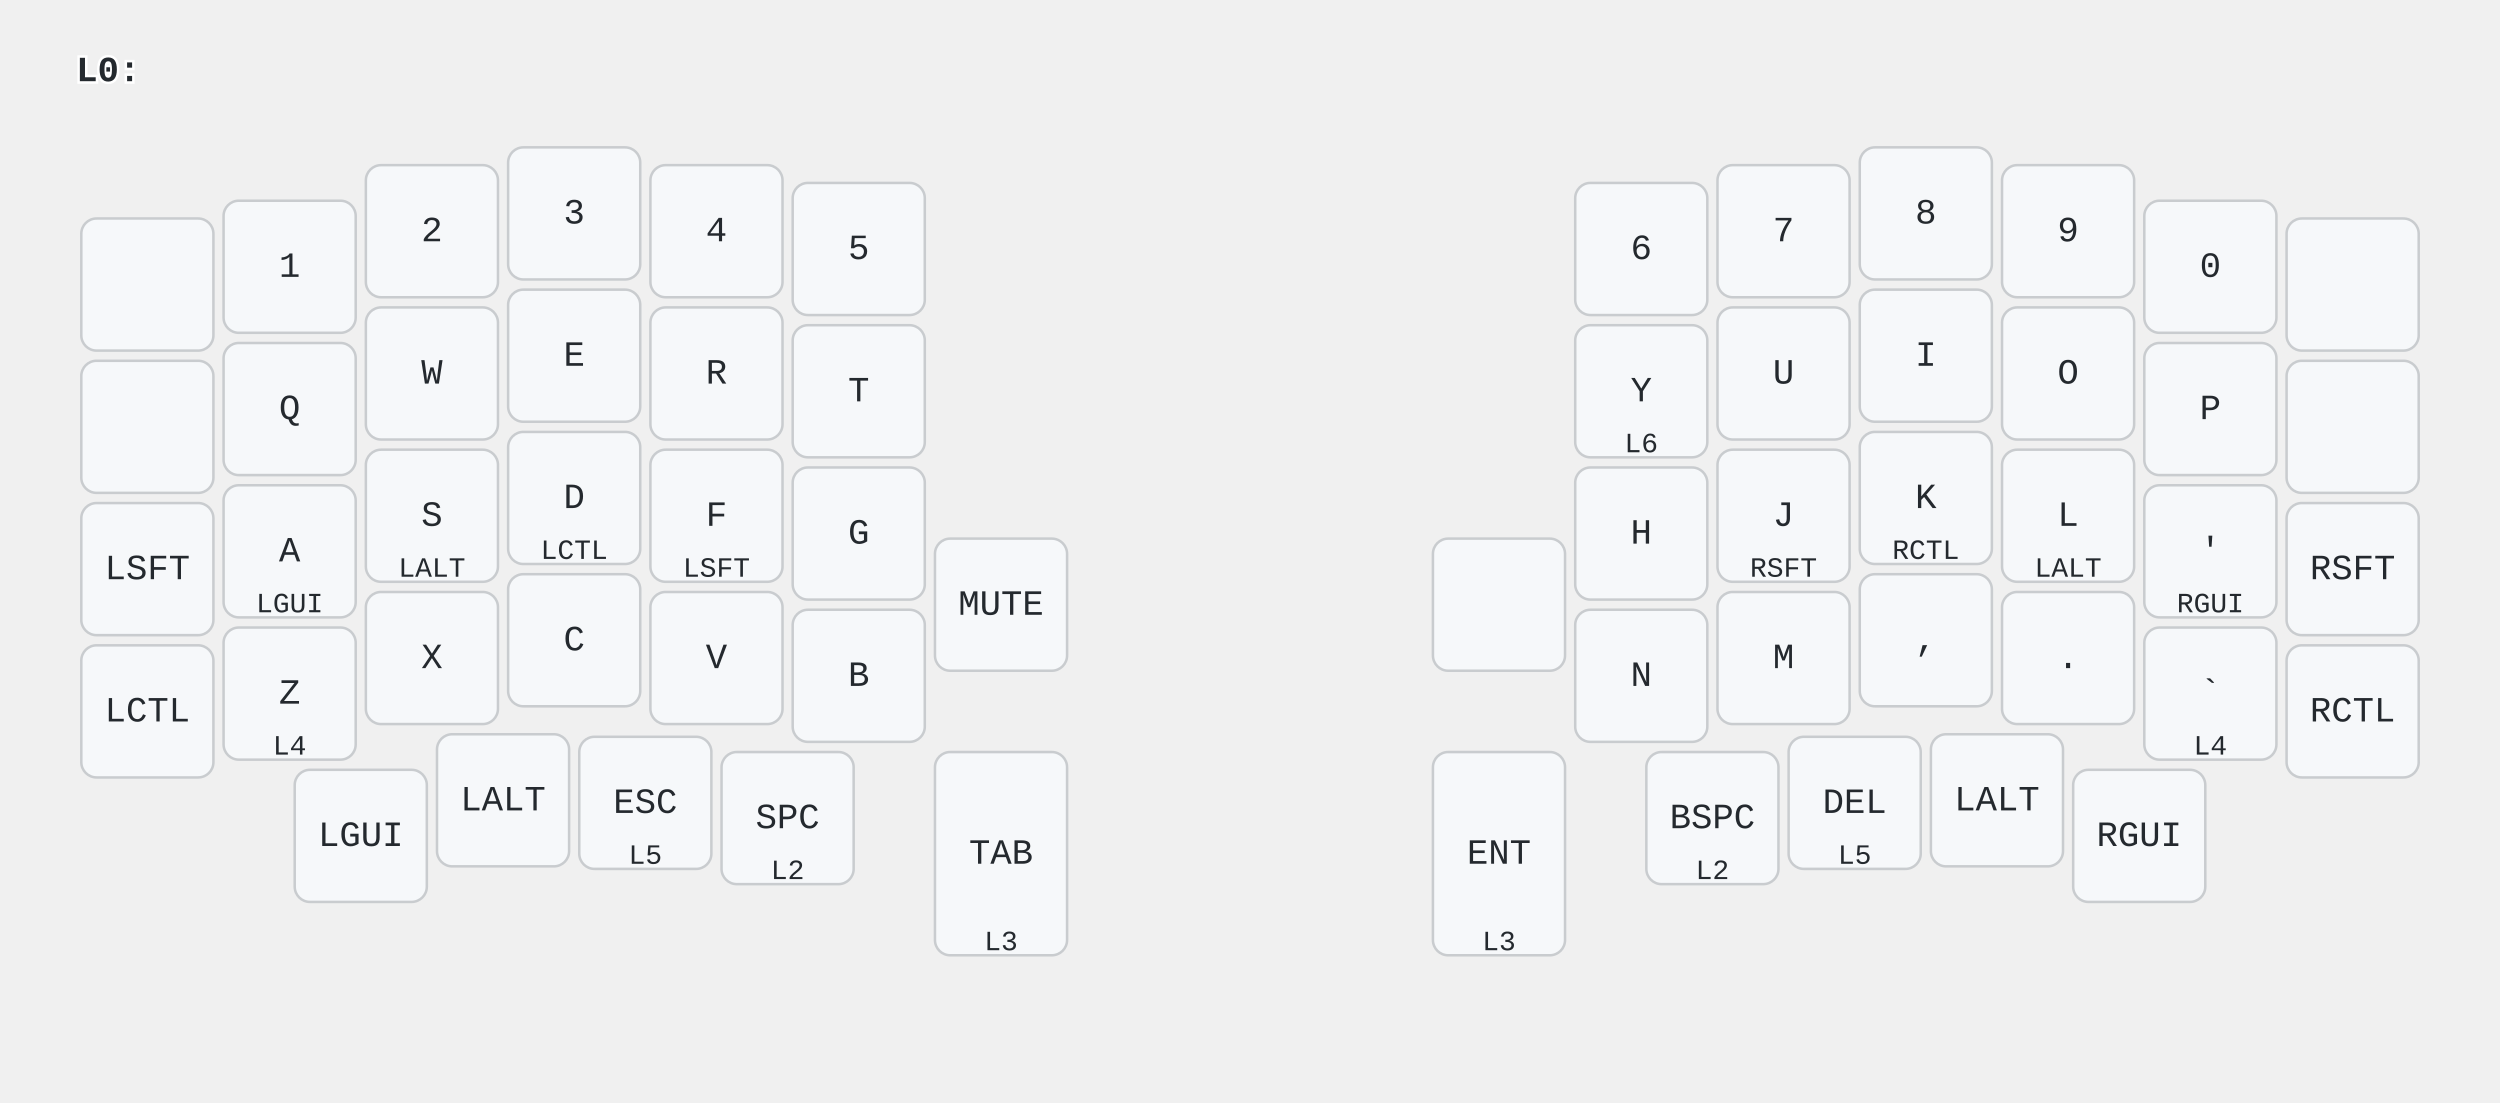
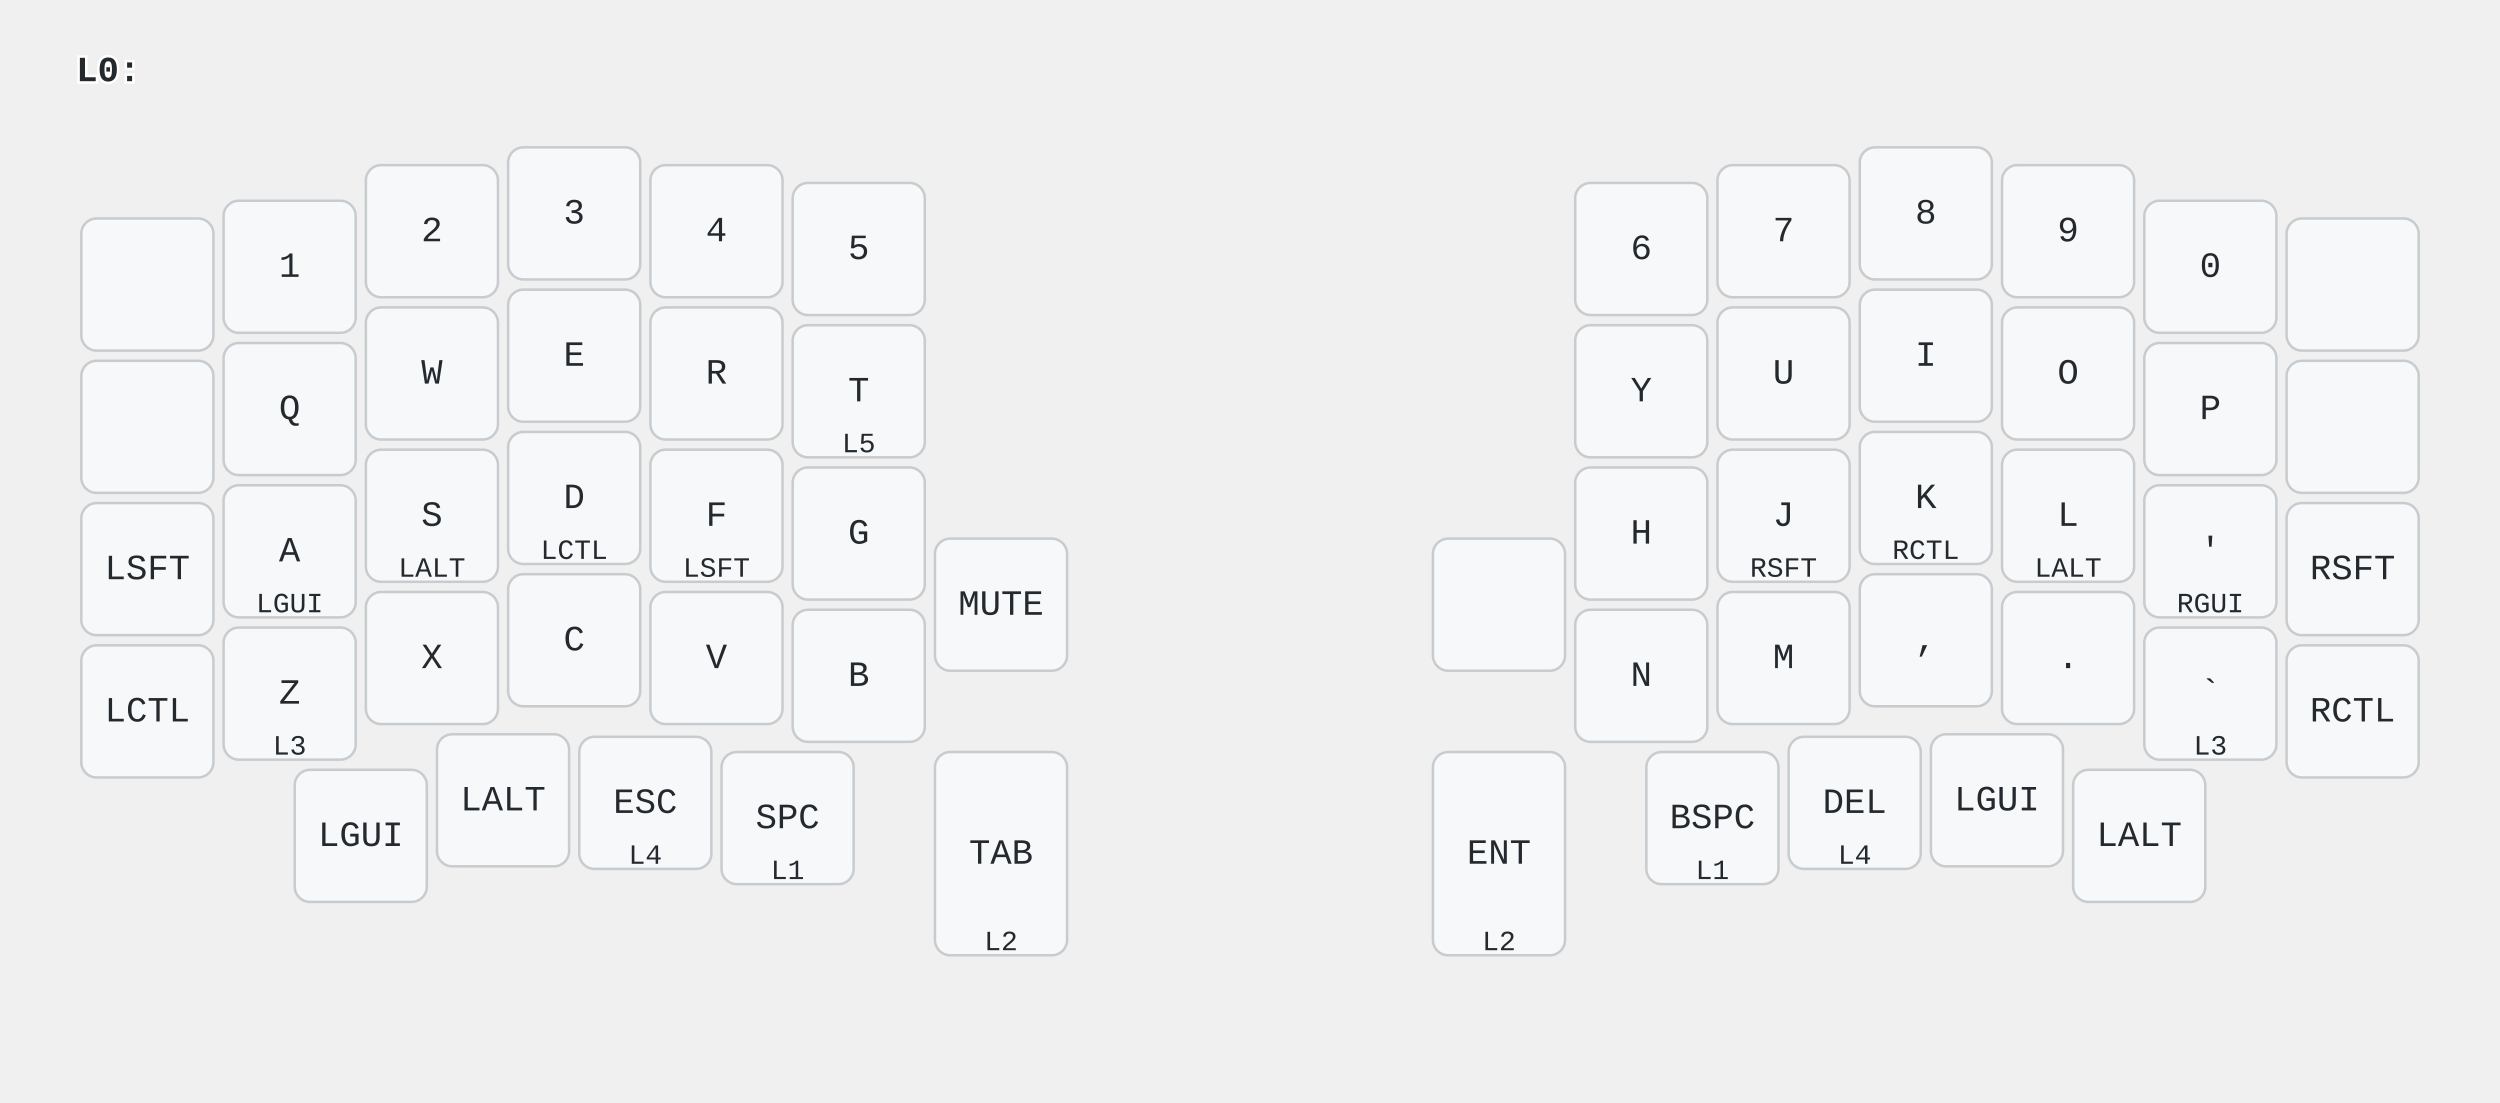
<svg xmlns="http://www.w3.org/2000/svg" width="984" height="434" viewBox="0 0 984 434" class="keymap">
  <style>/* inherit to force styles through use tags */
svg path {
    fill: inherit;
}

/* font and background color specifications */
svg.keymap {
    font-family: SFMono-Regular,Consolas,Liberation Mono,Menlo,monospace;
    font-size: 14px;
    font-kerning: normal;
    text-rendering: optimizeLegibility;
    fill: #24292e;
}

/* default key styling */
rect.key {
    fill: #f6f8fa;
    stroke: #c9cccf;
    stroke-width: 1;
}

/* default key side styling, only used is draw_key_sides is set */
rect.side {
    filter: brightness(90%);
}

/* color accent for combo boxes */
rect.combo, rect.combo-separate {
    fill: #cdf;
}

/* color accent for held keys */
rect.held, rect.combo.held {
    fill: #fdd;
}

/* color accent for ghost (optional) keys */
rect.ghost, rect.combo.ghost {
    stroke-dasharray: 4, 4;
    stroke-width: 2;
}

text {
    text-anchor: middle;
    dominant-baseline: middle;
}

/* styling for layer labels */
text.label {
    font-weight: bold;
    text-anchor: start;
    stroke: white;
    stroke-width: 2;
    paint-order: stroke;
}

/* styling for combo tap, and key hold/shifted label text */
text.combo, text.hold, text.shifted {
    font-size: 11px;
}

text.hold {
    text-anchor: middle;
    dominant-baseline: auto;
}

text.shifted {
    text-anchor: middle;
    dominant-baseline: hanging;
}

/* styling for hold/shifted label text in combo box */
text.combo.hold, text.combo.shifted {
    font-size: 8px;
}

/* lighter symbol for transparent keys */
text.trans {
    fill: #7b7e81;
}

/* styling for combo dendrons */
path.combo {
    stroke-width: 1;
    stroke: gray;
    fill: none;
}

/* Start Tabler Icons Cleanup */
/* cannot use height/width with glyphs */
.icon-tabler &gt; path {
    fill: inherit;
    stroke: inherit;
    stroke-width: 2;
}
/* hide tabler's default box */
.icon-tabler &gt; path[stroke="none"][fill="none"] {
    visibility: hidden;
}
/* End Tabler Icons Cleanup */
</style>
  <g transform="translate(30, 0)" class="layer-L0">
    <text x="0" y="28" class="label">L0:</text>
    <g transform="translate(0, 56)">
      <g transform="translate(28, 56)" class="key keypos-0">
        <rect rx="6" ry="6" x="-26" y="-26" width="52" height="52" class="key" />
      </g>
      <g transform="translate(84, 49)" class="key keypos-1">
        <rect rx="6" ry="6" x="-26" y="-26" width="52" height="52" class="key" />
        <text x="0" y="0" class="key tap">1</text>
      </g>
      <g transform="translate(140, 35)" class="key keypos-2">
        <rect rx="6" ry="6" x="-26" y="-26" width="52" height="52" class="key" />
        <text x="0" y="0" class="key tap">2</text>
      </g>
      <g transform="translate(196, 28)" class="key keypos-3">
        <rect rx="6" ry="6" x="-26" y="-26" width="52" height="52" class="key" />
        <text x="0" y="0" class="key tap">3</text>
      </g>
      <g transform="translate(252, 35)" class="key keypos-4">
        <rect rx="6" ry="6" x="-26" y="-26" width="52" height="52" class="key" />
        <text x="0" y="0" class="key tap">4</text>
      </g>
      <g transform="translate(308, 42)" class="key keypos-5">
        <rect rx="6" ry="6" x="-26" y="-26" width="52" height="52" class="key" />
        <text x="0" y="0" class="key tap">5</text>
      </g>
      <g transform="translate(616, 42)" class="key keypos-6">
        <rect rx="6" ry="6" x="-26" y="-26" width="52" height="52" class="key" />
        <text x="0" y="0" class="key tap">6</text>
      </g>
      <g transform="translate(672, 35)" class="key keypos-7">
        <rect rx="6" ry="6" x="-26" y="-26" width="52" height="52" class="key" />
        <text x="0" y="0" class="key tap">7</text>
      </g>
      <g transform="translate(728, 28)" class="key keypos-8">
        <rect rx="6" ry="6" x="-26" y="-26" width="52" height="52" class="key" />
        <text x="0" y="0" class="key tap">8</text>
      </g>
      <g transform="translate(784, 35)" class="key keypos-9">
        <rect rx="6" ry="6" x="-26" y="-26" width="52" height="52" class="key" />
        <text x="0" y="0" class="key tap">9</text>
      </g>
      <g transform="translate(840, 49)" class="key keypos-10">
        <rect rx="6" ry="6" x="-26" y="-26" width="52" height="52" class="key" />
        <text x="0" y="0" class="key tap">0</text>
      </g>
      <g transform="translate(896, 56)" class="key keypos-11">
        <rect rx="6" ry="6" x="-26" y="-26" width="52" height="52" class="key" />
      </g>
      <g transform="translate(28, 112)" class="key keypos-12">
        <rect rx="6" ry="6" x="-26" y="-26" width="52" height="52" class="key" />
      </g>
      <g transform="translate(84, 105)" class="key keypos-13">
        <rect rx="6" ry="6" x="-26" y="-26" width="52" height="52" class="key" />
        <text x="0" y="0" class="key tap">Q</text>
      </g>
      <g transform="translate(140, 91)" class="key keypos-14">
        <rect rx="6" ry="6" x="-26" y="-26" width="52" height="52" class="key" />
        <text x="0" y="0" class="key tap">W</text>
      </g>
      <g transform="translate(196, 84)" class="key keypos-15">
        <rect rx="6" ry="6" x="-26" y="-26" width="52" height="52" class="key" />
        <text x="0" y="0" class="key tap">E</text>
      </g>
      <g transform="translate(252, 91)" class="key keypos-16">
        <rect rx="6" ry="6" x="-26" y="-26" width="52" height="52" class="key" />
        <text x="0" y="0" class="key tap">R</text>
      </g>
      <g transform="translate(308, 98)" class="key keypos-17">
        <rect rx="6" ry="6" x="-26" y="-26" width="52" height="52" class="key" />
        <text x="0" y="0" class="key tap">T</text>
+         <text x="0" y="24" class="key hold">L5</text>
      </g>
      <g transform="translate(616, 98)" class="key keypos-18">
        <rect rx="6" ry="6" x="-26" y="-26" width="52" height="52" class="key" />
        <text x="0" y="0" class="key tap">Y</text>
-         <text x="0" y="24" class="key hold">L6</text>
      </g>
      <g transform="translate(672, 91)" class="key keypos-19">
        <rect rx="6" ry="6" x="-26" y="-26" width="52" height="52" class="key" />
        <text x="0" y="0" class="key tap">U</text>
      </g>
      <g transform="translate(728, 84)" class="key keypos-20">
        <rect rx="6" ry="6" x="-26" y="-26" width="52" height="52" class="key" />
        <text x="0" y="0" class="key tap">I</text>
      </g>
      <g transform="translate(784, 91)" class="key keypos-21">
        <rect rx="6" ry="6" x="-26" y="-26" width="52" height="52" class="key" />
        <text x="0" y="0" class="key tap">O</text>
      </g>
      <g transform="translate(840, 105)" class="key keypos-22">
        <rect rx="6" ry="6" x="-26" y="-26" width="52" height="52" class="key" />
        <text x="0" y="0" class="key tap">P</text>
      </g>
      <g transform="translate(896, 112)" class="key keypos-23">
        <rect rx="6" ry="6" x="-26" y="-26" width="52" height="52" class="key" />
      </g>
      <g transform="translate(28, 168)" class="key keypos-24">
        <rect rx="6" ry="6" x="-26" y="-26" width="52" height="52" class="key" />
        <text x="0" y="0" class="key tap">LSFT</text>
      </g>
      <g transform="translate(84, 161)" class="key keypos-25">
        <rect rx="6" ry="6" x="-26" y="-26" width="52" height="52" class="key" />
        <text x="0" y="0" class="key tap">A</text>
        <text x="0" y="24" class="key hold">LGUI</text>
      </g>
      <g transform="translate(140, 147)" class="key keypos-26">
        <rect rx="6" ry="6" x="-26" y="-26" width="52" height="52" class="key" />
        <text x="0" y="0" class="key tap">S</text>
        <text x="0" y="24" class="key hold">LALT</text>
      </g>
      <g transform="translate(196, 140)" class="key keypos-27">
        <rect rx="6" ry="6" x="-26" y="-26" width="52" height="52" class="key" />
        <text x="0" y="0" class="key tap">D</text>
        <text x="0" y="24" class="key hold">LCTL</text>
      </g>
      <g transform="translate(252, 147)" class="key keypos-28">
        <rect rx="6" ry="6" x="-26" y="-26" width="52" height="52" class="key" />
        <text x="0" y="0" class="key tap">F</text>
        <text x="0" y="24" class="key hold">LSFT</text>
      </g>
      <g transform="translate(308, 154)" class="key keypos-29">
        <rect rx="6" ry="6" x="-26" y="-26" width="52" height="52" class="key" />
        <text x="0" y="0" class="key tap">G</text>
      </g>
      <g transform="translate(616, 154)" class="key keypos-30">
        <rect rx="6" ry="6" x="-26" y="-26" width="52" height="52" class="key" />
        <text x="0" y="0" class="key tap">H</text>
      </g>
      <g transform="translate(672, 147)" class="key keypos-31">
        <rect rx="6" ry="6" x="-26" y="-26" width="52" height="52" class="key" />
        <text x="0" y="0" class="key tap">J</text>
        <text x="0" y="24" class="key hold">RSFT</text>
      </g>
      <g transform="translate(728, 140)" class="key keypos-32">
        <rect rx="6" ry="6" x="-26" y="-26" width="52" height="52" class="key" />
        <text x="0" y="0" class="key tap">K</text>
        <text x="0" y="24" class="key hold">RCTL</text>
      </g>
      <g transform="translate(784, 147)" class="key keypos-33">
        <rect rx="6" ry="6" x="-26" y="-26" width="52" height="52" class="key" />
        <text x="0" y="0" class="key tap">L</text>
        <text x="0" y="24" class="key hold">LALT</text>
      </g>
      <g transform="translate(840, 161)" class="key keypos-34">
        <rect rx="6" ry="6" x="-26" y="-26" width="52" height="52" class="key" />
        <text x="0" y="0" class="key tap">'</text>
        <text x="0" y="24" class="key hold">RGUI</text>
      </g>
      <g transform="translate(896, 168)" class="key keypos-35">
        <rect rx="6" ry="6" x="-26" y="-26" width="52" height="52" class="key" />
        <text x="0" y="0" class="key tap">RSFT</text>
      </g>
      <g transform="translate(28, 224)" class="key keypos-36">
        <rect rx="6" ry="6" x="-26" y="-26" width="52" height="52" class="key" />
        <text x="0" y="0" class="key tap">LCTL</text>
      </g>
      <g transform="translate(84, 217)" class="key keypos-37">
        <rect rx="6" ry="6" x="-26" y="-26" width="52" height="52" class="key" />
        <text x="0" y="0" class="key tap">Z</text>
+         <text x="0" y="24" class="key hold">L3</text>
+       </g>
+       <g transform="translate(140, 203)" class="key keypos-38">
+         <rect rx="6" ry="6" x="-26" y="-26" width="52" height="52" class="key" />
+         <text x="0" y="0" class="key tap">X</text>
+       </g>
+       <g transform="translate(196, 196)" class="key keypos-39">
+         <rect rx="6" ry="6" x="-26" y="-26" width="52" height="52" class="key" />
+         <text x="0" y="0" class="key tap">C</text>
+       </g>
+       <g transform="translate(252, 203)" class="key keypos-40">
+         <rect rx="6" ry="6" x="-26" y="-26" width="52" height="52" class="key" />
+         <text x="0" y="0" class="key tap">V</text>
+       </g>
+       <g transform="translate(308, 210)" class="key keypos-41">
+         <rect rx="6" ry="6" x="-26" y="-26" width="52" height="52" class="key" />
+         <text x="0" y="0" class="key tap">B</text>
+       </g>
+       <g transform="translate(364, 182)" class="key keypos-42">
+         <rect rx="6" ry="6" x="-26" y="-26" width="52" height="52" class="key" />
+         <text x="0" y="0" class="key tap">MUTE</text>
+       </g>
+       <g transform="translate(560, 182)" class="key keypos-43">
+         <rect rx="6" ry="6" x="-26" y="-26" width="52" height="52" class="key" />
+       </g>
+       <g transform="translate(616, 210)" class="key keypos-44">
+         <rect rx="6" ry="6" x="-26" y="-26" width="52" height="52" class="key" />
+         <text x="0" y="0" class="key tap">N</text>
+       </g>
+       <g transform="translate(672, 203)" class="key keypos-45">
+         <rect rx="6" ry="6" x="-26" y="-26" width="52" height="52" class="key" />
+         <text x="0" y="0" class="key tap">M</text>
+       </g>
+       <g transform="translate(728, 196)" class="key keypos-46">
+         <rect rx="6" ry="6" x="-26" y="-26" width="52" height="52" class="key" />
+         <text x="0" y="0" class="key tap">,</text>
+       </g>
+       <g transform="translate(784, 203)" class="key keypos-47">
+         <rect rx="6" ry="6" x="-26" y="-26" width="52" height="52" class="key" />
+         <text x="0" y="0" class="key tap">.</text>
+       </g>
+       <g transform="translate(840, 217)" class="key keypos-48">
+         <rect rx="6" ry="6" x="-26" y="-26" width="52" height="52" class="key" />
+         <text x="0" y="0" class="key tap">`</text>
+         <text x="0" y="24" class="key hold">L3</text>
+       </g>
+       <g transform="translate(896, 224)" class="key keypos-49">
+         <rect rx="6" ry="6" x="-26" y="-26" width="52" height="52" class="key" />
+         <text x="0" y="0" class="key tap">RCTL</text>
+       </g>
+       <g transform="translate(112, 273)" class="key keypos-50">
+         <rect rx="6" ry="6" x="-26" y="-26" width="52" height="52" class="key" />
+         <text x="0" y="0" class="key tap">LGUI</text>
+       </g>
+       <g transform="translate(168, 259)" class="key keypos-51">
+         <rect rx="6" ry="6" x="-26" y="-26" width="52" height="52" class="key" />
+         <text x="0" y="0" class="key tap">LALT</text>
+       </g>
+       <g transform="translate(224, 260)" class="key keypos-52">
+         <rect rx="6" ry="6" x="-26" y="-26" width="52" height="52" class="key" />
+         <text x="0" y="0" class="key tap">ESC</text>
        <text x="0" y="24" class="key hold">L4</text>
      </g>
-       <g transform="translate(140, 203)" class="key keypos-38">
-         <rect rx="6" ry="6" x="-26" y="-26" width="52" height="52" class="key" />
-         <text x="0" y="0" class="key tap">X</text>
-       </g>
-       <g transform="translate(196, 196)" class="key keypos-39">
-         <rect rx="6" ry="6" x="-26" y="-26" width="52" height="52" class="key" />
-         <text x="0" y="0" class="key tap">C</text>
-       </g>
-       <g transform="translate(252, 203)" class="key keypos-40">
-         <rect rx="6" ry="6" x="-26" y="-26" width="52" height="52" class="key" />
-         <text x="0" y="0" class="key tap">V</text>
-       </g>
-       <g transform="translate(308, 210)" class="key keypos-41">
-         <rect rx="6" ry="6" x="-26" y="-26" width="52" height="52" class="key" />
-         <text x="0" y="0" class="key tap">B</text>
-       </g>
-       <g transform="translate(364, 182)" class="key keypos-42">
-         <rect rx="6" ry="6" x="-26" y="-26" width="52" height="52" class="key" />
-         <text x="0" y="0" class="key tap">MUTE</text>
-       </g>
-       <g transform="translate(560, 182)" class="key keypos-43">
-         <rect rx="6" ry="6" x="-26" y="-26" width="52" height="52" class="key" />
-       </g>
-       <g transform="translate(616, 210)" class="key keypos-44">
-         <rect rx="6" ry="6" x="-26" y="-26" width="52" height="52" class="key" />
-         <text x="0" y="0" class="key tap">N</text>
-       </g>
-       <g transform="translate(672, 203)" class="key keypos-45">
-         <rect rx="6" ry="6" x="-26" y="-26" width="52" height="52" class="key" />
-         <text x="0" y="0" class="key tap">M</text>
-       </g>
-       <g transform="translate(728, 196)" class="key keypos-46">
-         <rect rx="6" ry="6" x="-26" y="-26" width="52" height="52" class="key" />
-         <text x="0" y="0" class="key tap">,</text>
-       </g>
-       <g transform="translate(784, 203)" class="key keypos-47">
-         <rect rx="6" ry="6" x="-26" y="-26" width="52" height="52" class="key" />
-         <text x="0" y="0" class="key tap">.</text>
-       </g>
-       <g transform="translate(840, 217)" class="key keypos-48">
-         <rect rx="6" ry="6" x="-26" y="-26" width="52" height="52" class="key" />
-         <text x="0" y="0" class="key tap">`</text>
-         <text x="0" y="24" class="key hold">L4</text>
-       </g>
-       <g transform="translate(896, 224)" class="key keypos-49">
-         <rect rx="6" ry="6" x="-26" y="-26" width="52" height="52" class="key" />
-         <text x="0" y="0" class="key tap">RCTL</text>
-       </g>
-       <g transform="translate(112, 273)" class="key keypos-50">
-         <rect rx="6" ry="6" x="-26" y="-26" width="52" height="52" class="key" />
-         <text x="0" y="0" class="key tap">LGUI</text>
-       </g>
-       <g transform="translate(168, 259)" class="key keypos-51">
-         <rect rx="6" ry="6" x="-26" y="-26" width="52" height="52" class="key" />
-         <text x="0" y="0" class="key tap">LALT</text>
-       </g>
-       <g transform="translate(224, 260)" class="key keypos-52">
-         <rect rx="6" ry="6" x="-26" y="-26" width="52" height="52" class="key" />
-         <text x="0" y="0" class="key tap">ESC</text>
-         <text x="0" y="24" class="key hold">L5</text>
-       </g>
      <g transform="translate(280, 266)" class="key keypos-53">
        <rect rx="6" ry="6" x="-26" y="-26" width="52" height="52" class="key" />
        <text x="0" y="0" class="key tap">SPC</text>
-         <text x="0" y="24" class="key hold">L2</text>
+         <text x="0" y="24" class="key hold">L1</text>
      </g>
      <g transform="translate(364, 280)" class="key keypos-54">
        <rect rx="6" ry="6" x="-26" y="-40" width="52" height="80" class="key" />
        <text x="0" y="0" class="key tap">TAB</text>
-         <text x="0" y="38" class="key hold">L3</text>
+         <text x="0" y="38" class="key hold">L2</text>
      </g>
      <g transform="translate(560, 280)" class="key keypos-55">
        <rect rx="6" ry="6" x="-26" y="-40" width="52" height="80" class="key" />
        <text x="0" y="0" class="key tap">ENT</text>
-         <text x="0" y="38" class="key hold">L3</text>
+         <text x="0" y="38" class="key hold">L2</text>
      </g>
      <g transform="translate(644, 266)" class="key keypos-56">
        <rect rx="6" ry="6" x="-26" y="-26" width="52" height="52" class="key" />
        <text x="0" y="0" class="key tap">BSPC</text>
-         <text x="0" y="24" class="key hold">L2</text>
+         <text x="0" y="24" class="key hold">L1</text>
      </g>
      <g transform="translate(700, 260)" class="key keypos-57">
        <rect rx="6" ry="6" x="-26" y="-26" width="52" height="52" class="key" />
        <text x="0" y="0" class="key tap">DEL</text>
-         <text x="0" y="24" class="key hold">L5</text>
+         <text x="0" y="24" class="key hold">L4</text>
      </g>
      <g transform="translate(756, 259)" class="key keypos-58">
        <rect rx="6" ry="6" x="-26" y="-26" width="52" height="52" class="key" />
+         <text x="0" y="0" class="key tap">LGUI</text>
+       </g>
+       <g transform="translate(812, 273)" class="key keypos-59">
+         <rect rx="6" ry="6" x="-26" y="-26" width="52" height="52" class="key" />
        <text x="0" y="0" class="key tap">LALT</text>
-       </g>
-       <g transform="translate(812, 273)" class="key keypos-59">
-         <rect rx="6" ry="6" x="-26" y="-26" width="52" height="52" class="key" />
-         <text x="0" y="0" class="key tap">RGUI</text>
      </g>
    </g>
  </g>
</svg>
